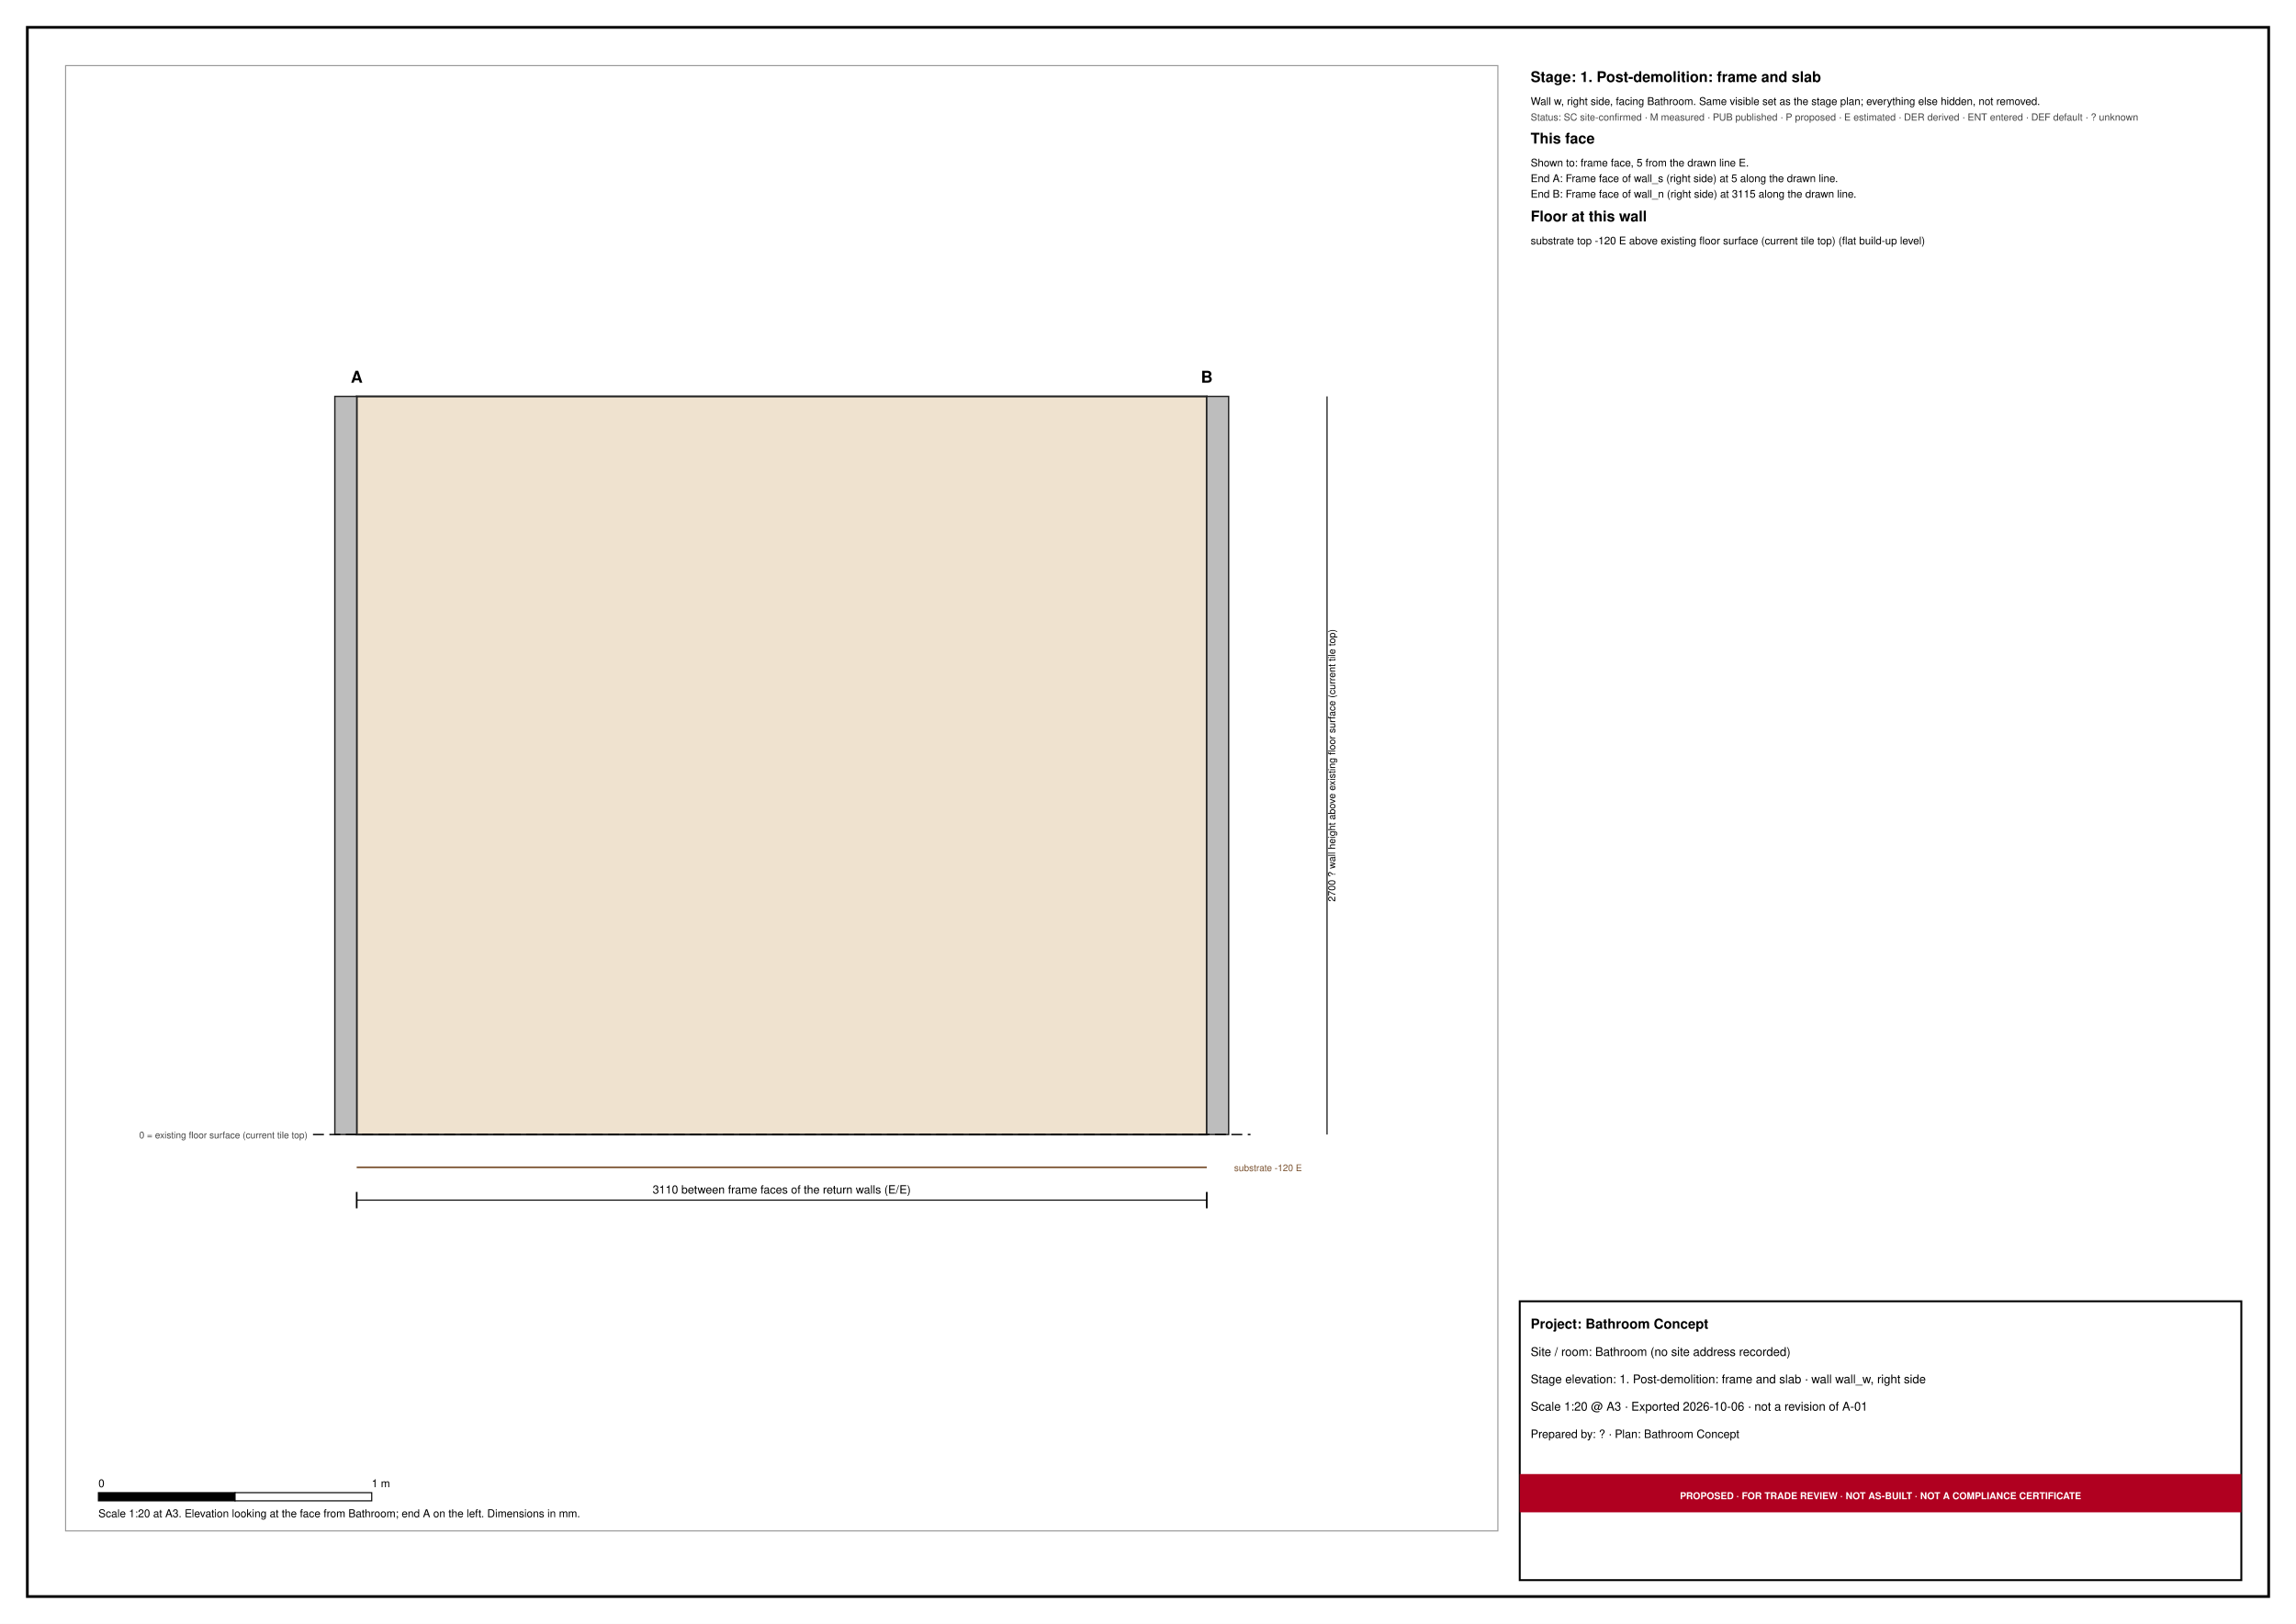
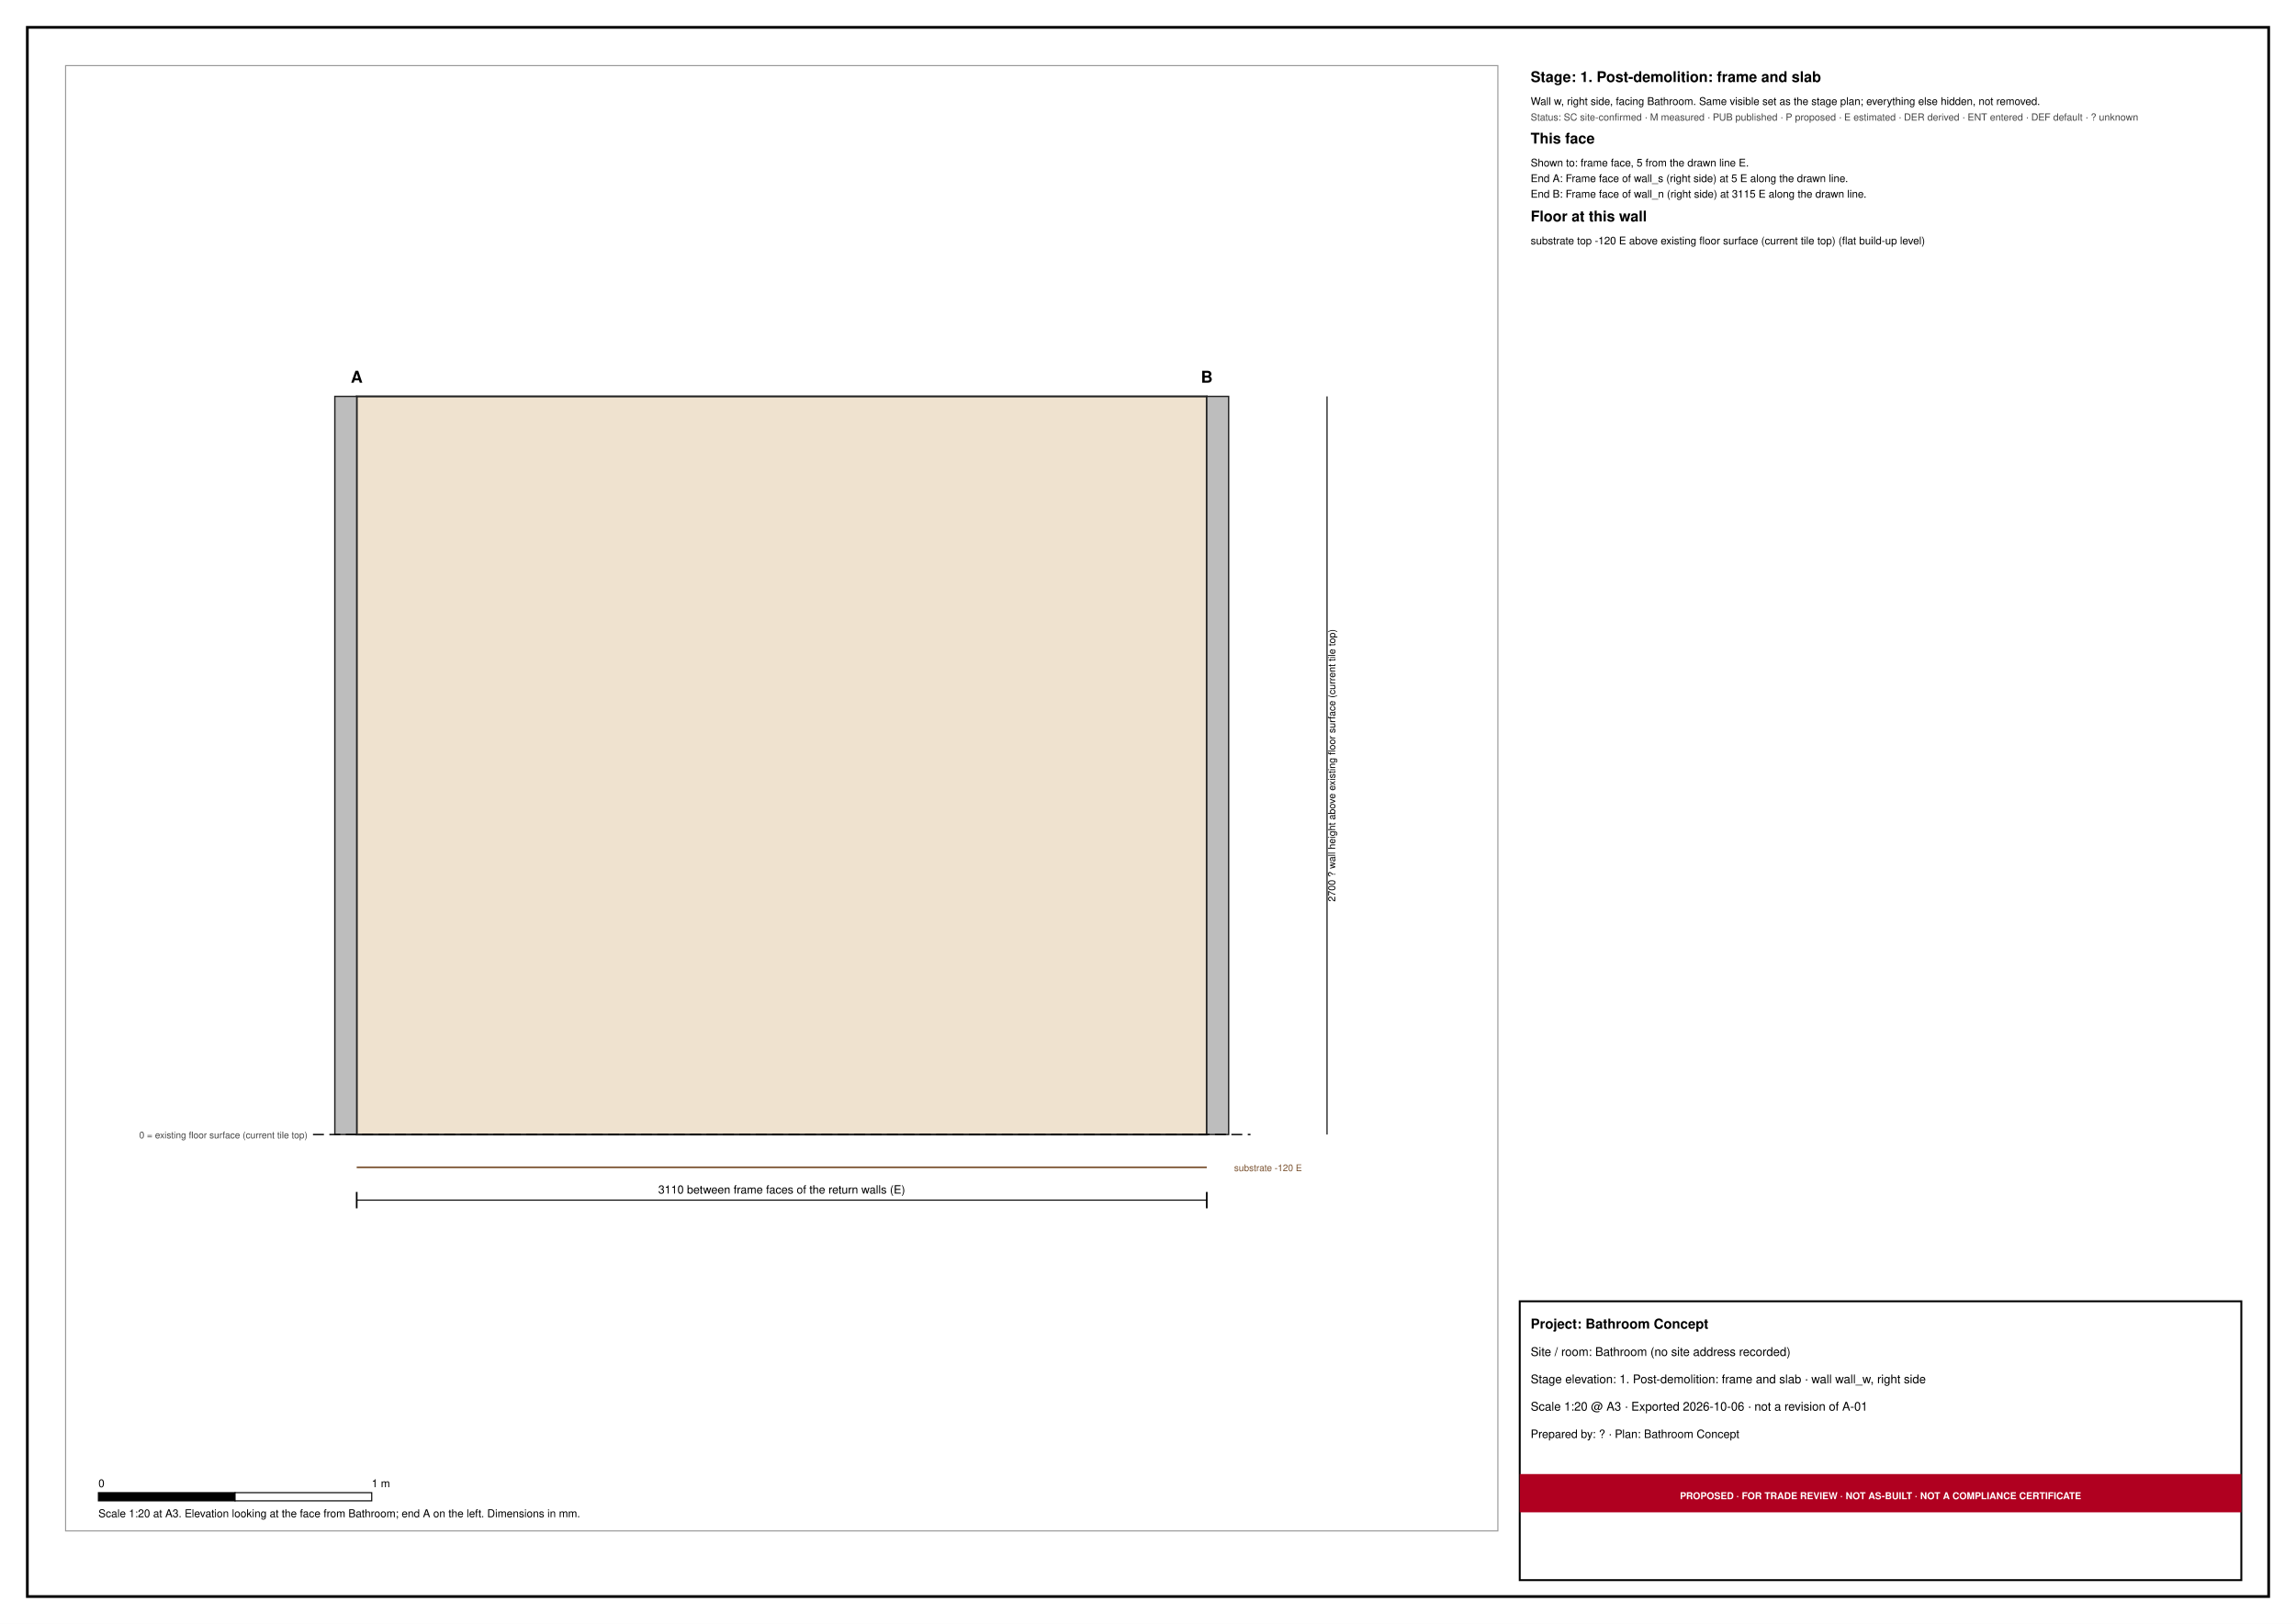
<svg xmlns="http://www.w3.org/2000/svg" width="420mm" height="297mm" viewBox="0 0 420 297" font-family="Helvetica, Arial, sans-serif" data-sheet="stage-elevation" data-wall="wall_w" data-side="right" data-scale="20">
  <rect width="420" height="297" fill="#fff" />
  <rect x="5" y="5" width="410" height="287" fill="none" stroke="#000" stroke-width="0.5" />
  <rect x="12" y="12" width="262" height="268" fill="none" stroke="#999" stroke-width="0.2" />
  <rect x="65.25" y="72.5" width="155.5" height="135" fill="#efe2cf" stroke="#222" stroke-width="0.35" data-element="wall:wall_w" />
  <rect x="61.25" y="72.5" width="4" height="135" fill="#bdbdbd" stroke="#222" stroke-width="0.25" />
  <rect x="220.75" y="72.5" width="4" height="135" fill="#bdbdbd" stroke="#222" stroke-width="0.25" />
  <text x="65.25" y="70" font-size="3" font-weight="bold" text-anchor="middle">A</text>
  <text x="220.75" y="70" font-size="3" font-weight="bold" text-anchor="middle">B</text>
  <line x1="65.25" y1="213.5" x2="220.75" y2="213.5" stroke="#7a5230" stroke-width="0.3" data-element="room:bathroom:substrate" />
  <text x="225.75" y="214.2" font-size="1.7" fill="#7a5230">substrate -120 E</text>
  <line x1="57.25" y1="207.5" x2="228.75" y2="207.5" stroke="#000" stroke-width="0.25" stroke-dasharray="2 1" />
  <text x="56.25" y="208.2" font-size="1.7" text-anchor="end" fill="#444">0 = existing floor surface (current tile top)</text>
  <line x1="65.25" y1="219.5" x2="220.75" y2="219.5" stroke="#000" stroke-width="0.2" />
  <line x1="65.25" y1="218" x2="65.25" y2="221" stroke="#000" stroke-width="0.3" />
  <line x1="220.75" y1="218" x2="220.75" y2="221" stroke="#000" stroke-width="0.3" />
-   <text x="143" y="218.3" font-size="2.1" text-anchor="middle" data-dim="run">3110 between frame faces of the return walls (E/E)</text>
+   <text x="143" y="218.3" font-size="2.1" text-anchor="middle" data-dim="run">3110 between frame faces of the return walls (E)</text>
  <line x1="242.75" y1="207.5" x2="242.75" y2="72.5" stroke="#000" stroke-width="0.2" />
  <text x="244.25" y="140" font-size="1.8" transform="rotate(-90 244.25 140)" text-anchor="middle">2700 ? wall height above existing floor surface (current tile top)</text>
  <rect x="18" y="273" width="25" height="1.5" fill="#000" stroke="#000" stroke-width="0.2" />
  <rect x="43" y="273" width="25" height="1.5" fill="#fff" stroke="#000" stroke-width="0.2" />
  <text x="18" y="272" font-size="2">0</text>
  <text x="68" y="272" font-size="2">1 m</text>
  <text x="18" y="277.5" font-size="2">Scale 1:20 at A3. Elevation looking at the face from Bathroom; end A on the left. Dimensions in mm.</text>
  <text x="280" y="15" font-size="2.7" font-weight="bold">Stage: 1. Post-demolition: frame and slab</text>
  <text x="280" y="19.2" font-size="1.95">Wall w, right side, facing Bathroom. Same visible set as the stage plan; everything else hidden, not removed.</text>
  <text x="280" y="22.05" font-size="1.8" fill="#444">Status: SC site-confirmed · M measured · PUB published · P proposed · E estimated · DER derived · ENT entered · DEF default · ? unknown</text>
  <text x="280" y="26.25" font-size="2.7" font-weight="bold">This face</text>
  <text x="280" y="30.45" font-size="1.95">Shown to: frame face, 5 from the drawn line E.</text>
-   <text x="280" y="33.3" font-size="1.95">End A: Frame face of wall_s (right side) at 5 along the drawn line.</text>
-   <text x="280" y="36.15" font-size="1.95">End B: Frame face of wall_n (right side) at 3115 along the drawn line.</text>
+   <text x="280" y="33.3" font-size="1.95">End A: Frame face of wall_s (right side) at 5 E along the drawn line.</text>
+   <text x="280" y="36.15" font-size="1.95">End B: Frame face of wall_n (right side) at 3115 E along the drawn line.</text>
  <text x="280" y="40.5" font-size="2.7" font-weight="bold">Floor at this wall</text>
  <text x="280" y="44.7" font-size="1.95">substrate top -120 E above existing floor surface (current tile top) (flat build-up level)</text>
  <rect x="278" y="238" width="132" height="51" fill="none" stroke="#000" stroke-width="0.35" />
  <text x="280" y="243" font-size="2.5" font-weight="bold">Project: Bathroom Concept</text>
  <text x="280" y="248" font-size="2.2">Site / room: Bathroom (no site address recorded)</text>
  <text x="280" y="253" font-size="2.2">Stage elevation: 1. Post-demolition: frame and slab · wall wall_w, right side</text>
  <text x="280" y="258" font-size="2.2">Scale 1:20 @ A3 · Exported 2026-10-06 · not a revision of A-01</text>
  <text x="280" y="263" font-size="2.1">Prepared by: ? · Plan: Bathroom Concept</text>
  <text x="280" y="268" font-size="2" />
  <rect x="278" y="269.6" width="132" height="7" fill="#b00020" />
  <text x="344" y="274.2" font-size="1.75" text-anchor="middle" fill="#fff" font-weight="bold">PROPOSED · FOR TRADE REVIEW · NOT AS-BUILT · NOT A COMPLIANCE CERTIFICATE</text>
</svg>
